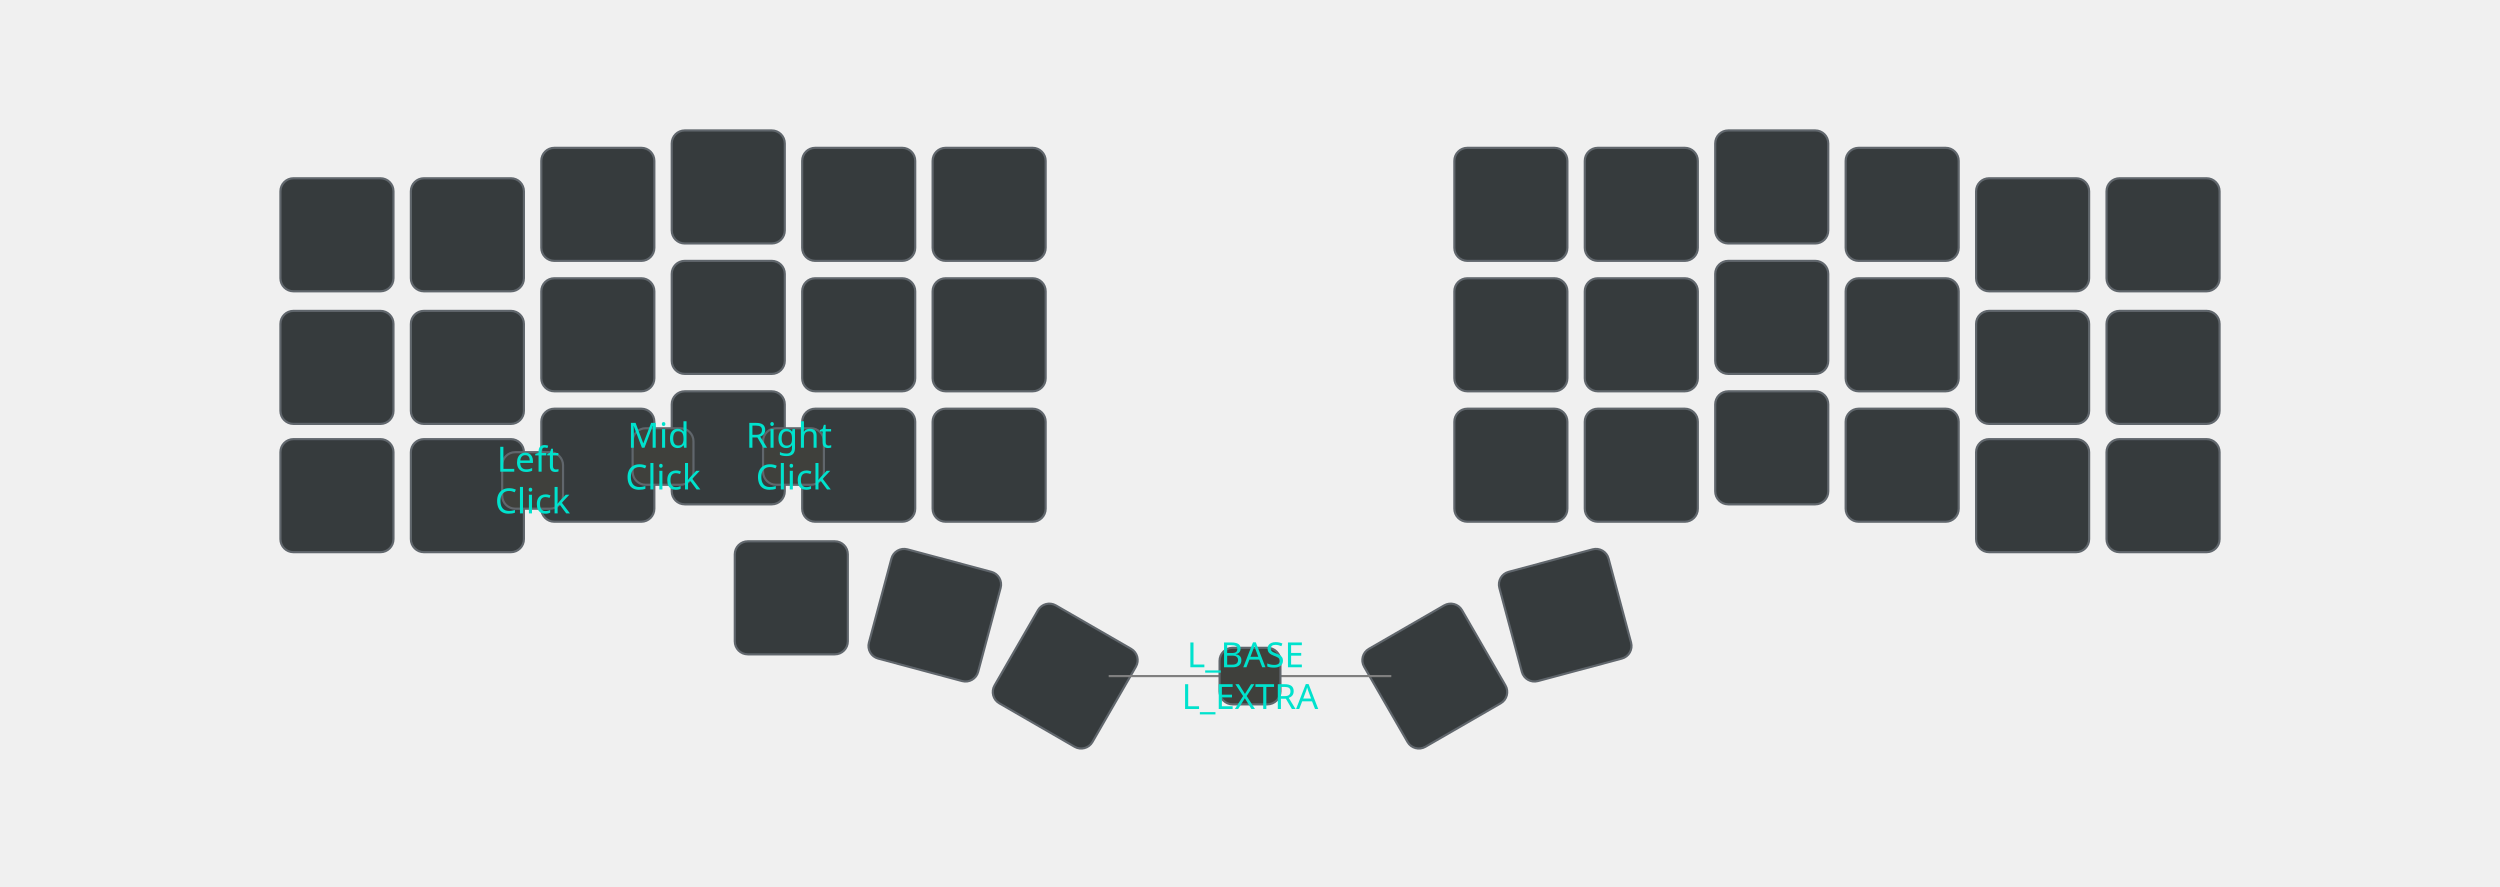
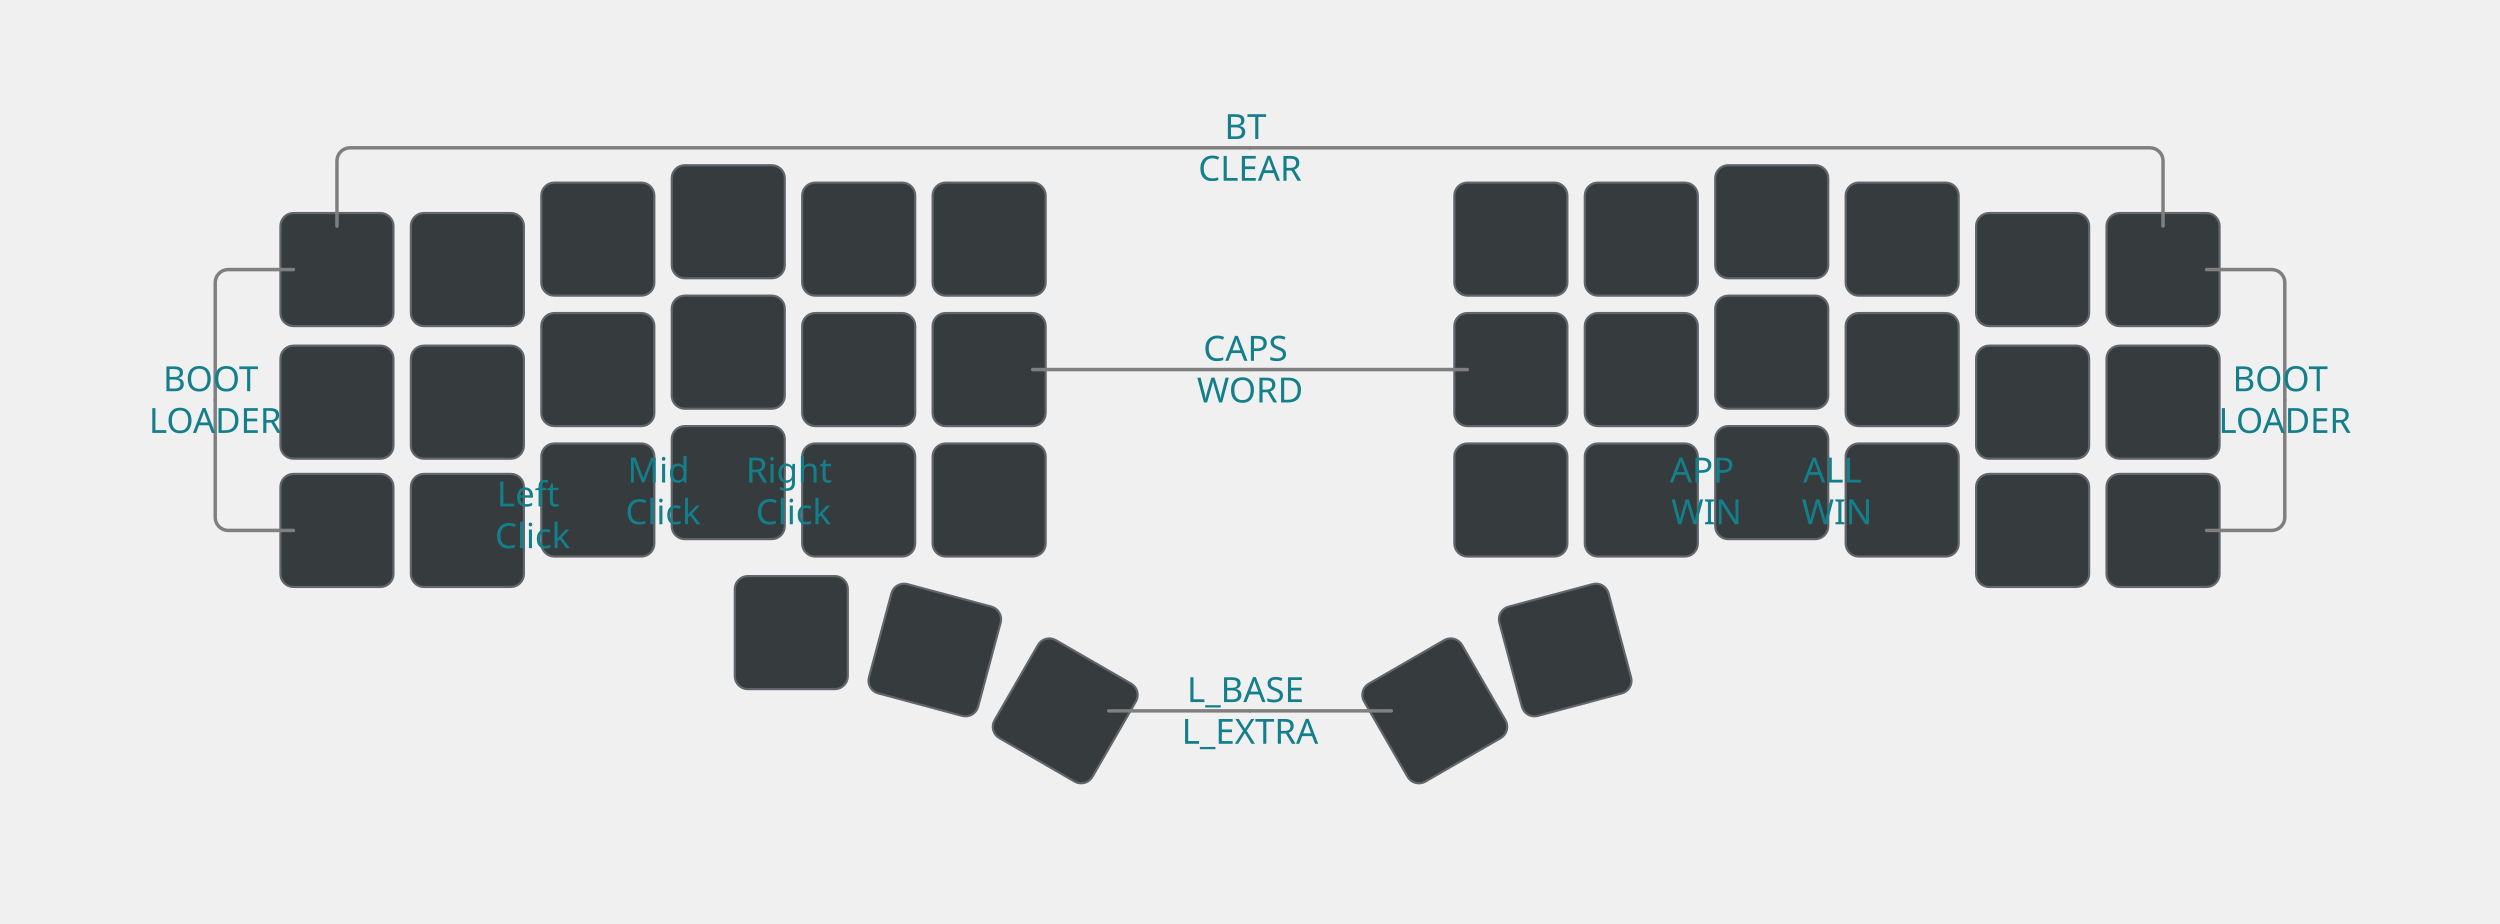
- <svg xmlns="http://www.w3.org/2000/svg" width="1150" height="408" viewBox="0 0 1150 408" class="keymap">
+ <svg xmlns="http://www.w3.org/2000/svg" width="1150" height="425" viewBox="0 0 1150 425" class="keymap">
  <style>/* inherit to force styles through use tags */
svg path {
    fill: inherit;
}

/* font and background color specifications */
svg.keymap {
    font-family: SFMono-Regular,Consolas,Liberation Mono,Menlo,monospace;
    font-size: 14px;
    font-kerning: normal;
    text-rendering: optimizeLegibility;
    fill: #24292e;
}

/* default key styling */
rect.key {
    fill: #f6f8fa;
}

rect.key, rect.combo {
    stroke: #c9cccf;
    stroke-width: 1;
}

/* default key side styling, only used is draw_key_sides is set */
rect.side {
    filter: brightness(90%);
}

/* color accent for combo boxes */
rect.combo, rect.combo-separate {
    fill: #cdf;
}

/* color accent for held keys */
rect.held, rect.combo.held {
    fill: #fdd;
}

/* color accent for ghost (optional) keys */
rect.ghost, rect.combo.ghost {
    stroke-dasharray: 4, 4;
    stroke-width: 2;
}

text {
    text-anchor: middle;
    dominant-baseline: middle;
}

/* styling for layer labels */
text.label {
    font-weight: bold;
    text-anchor: start;
    stroke: white;
    stroke-width: 4;
    paint-order: stroke;
}

/* styling for optional footer */
text.footer {
    text-anchor: end;
    dominant-baseline: auto;
    stroke: white;
    stroke-width: 4;
    paint-order: stroke;
}

/* styling for combo tap, and key non-tap label text */
text.combo, text.hold, text.shifted, text.left, text.right, text.tl, text.tr, text.bl, text.br {
    font-size: 11px;
}

text.hold, text.bl, text.br {
    text-anchor: middle;
    dominant-baseline: auto;
}

text.shifted, text.tl, text.tr {
    text-anchor: middle;
    dominant-baseline: hanging;
}

text.left, text.tl, text.bl {
    text-anchor: start;
}

text.right, text.tr, text.br {
    text-anchor: end;
}

text.layer-activator {
    text-decoration: underline;
}

/* styling for hold/shifted label text in combo box */
text.combo.hold, text.combo.shifted, text.combo.left, text.combo.right {
    font-size: 8px;
}

/* lighter symbol for transparent keys */
text.trans {
    fill: #7b7e81;
}

/* styling for combo dendrons */
path.combo {
    stroke-width: 1;
    stroke: gray;
    fill: none;
}

/* Start Tabler Icons Cleanup */
/* cannot use height/width with glyphs */
.icon-tabler &gt; path {
    fill: inherit;
    stroke: inherit;
    stroke-width: 2;
}
/* hide tabler's default box */
.icon-tabler &gt; path[stroke="none"][fill="none"] {
    visibility: hidden;
}
/* End Tabler Icons Cleanup */

svg.keymap { fill: #d1d6db; }
rect.key { fill: #3f4750; }
rect.key, rect.combo { stroke: #60666c; }
rect.combo, rect.combo-separate { fill: #1f3d7a; }
rect.held, rect.combo.held { fill: #854747; }
text.label, text.footer { stroke: black; }
text.trans { fill: #7e8184; }
path.combo { stroke: #7f7f7f; }

/* ── Hide Layer Names ───────────────────────────────────── */
text.label { display: none; }

/* ── Keycap Text Color ───────────────────────────────────── */
- text.tap { font-family: "JetBrainsMono Nerd Font"; fill: #00e2cd; font-size: 16px; }
+ text.tap { font-family: "JetBrainsMono Nerd Font"; fill: #137f8a; font-size: 16px; }
+ 
+ /* ── Combo Boxes: fill and border color ───────────────── */
+ rect.combo, rect.combo-separate {
+   fill: transparent;
+   stroke: #1d4d80;
+   stroke-width: 0;
+ }
+ 
+ /* ── Combo connector readability ───────────────────────── */
+ /* Round end-caps make dendrons visually enter the trigger keys. */
+ path.combo {
+   stroke-linecap: round;
+   stroke-width: 1.6;
+ }

/* ── Keycap Background Color ───────────────────────────────────── */
rect.key { fill: #363B3D; }
- 
- /* ── Combo Highlight Color ───────────────────────────────────── */
- rect.combo, rect.combo-separate { fill: #3f403c; }
</style>
  <g transform="translate(125, 0)" class="layer-COMBOS">
    <text x="0" y="28" class="label" id="COMBOS">COMBOS:</text>
-     <g transform="translate(0, 56)">
+     <g transform="translate(0, 72)">
      <g transform="translate(30, 52)" class="key keypos-0">
        <rect rx="6" ry="6" x="-26" y="-26" width="52" height="52" class="key" />
      </g>
      <g transform="translate(90, 52)" class="key keypos-1">
        <rect rx="6" ry="6" x="-26" y="-26" width="52" height="52" class="key" />
      </g>
      <g transform="translate(150, 38)" class="key keypos-2">
        <rect rx="6" ry="6" x="-26" y="-26" width="52" height="52" class="key" />
      </g>
      <g transform="translate(210, 30)" class="key keypos-3">
        <rect rx="6" ry="6" x="-26" y="-26" width="52" height="52" class="key" />
      </g>
      <g transform="translate(270, 38)" class="key keypos-4">
        <rect rx="6" ry="6" x="-26" y="-26" width="52" height="52" class="key" />
      </g>
      <g transform="translate(330, 38)" class="key keypos-5">
        <rect rx="6" ry="6" x="-26" y="-26" width="52" height="52" class="key" />
      </g>
      <g transform="translate(570, 38)" class="key keypos-6">
        <rect rx="6" ry="6" x="-26" y="-26" width="52" height="52" class="key" />
      </g>
      <g transform="translate(630, 38)" class="key keypos-7">
        <rect rx="6" ry="6" x="-26" y="-26" width="52" height="52" class="key" />
      </g>
      <g transform="translate(690, 30)" class="key keypos-8">
        <rect rx="6" ry="6" x="-26" y="-26" width="52" height="52" class="key" />
      </g>
      <g transform="translate(750, 38)" class="key keypos-9">
        <rect rx="6" ry="6" x="-26" y="-26" width="52" height="52" class="key" />
      </g>
      <g transform="translate(810, 52)" class="key keypos-10">
        <rect rx="6" ry="6" x="-26" y="-26" width="52" height="52" class="key" />
      </g>
      <g transform="translate(870, 52)" class="key keypos-11">
        <rect rx="6" ry="6" x="-26" y="-26" width="52" height="52" class="key" />
      </g>
      <g transform="translate(30, 113)" class="key keypos-12">
        <rect rx="6" ry="6" x="-26" y="-26" width="52" height="52" class="key" />
      </g>
      <g transform="translate(90, 113)" class="key keypos-13">
        <rect rx="6" ry="6" x="-26" y="-26" width="52" height="52" class="key" />
      </g>
      <g transform="translate(150, 98)" class="key keypos-14">
        <rect rx="6" ry="6" x="-26" y="-26" width="52" height="52" class="key" />
      </g>
      <g transform="translate(210, 90)" class="key keypos-15">
        <rect rx="6" ry="6" x="-26" y="-26" width="52" height="52" class="key" />
      </g>
      <g transform="translate(270, 98)" class="key keypos-16">
        <rect rx="6" ry="6" x="-26" y="-26" width="52" height="52" class="key" />
      </g>
      <g transform="translate(330, 98)" class="key keypos-17">
        <rect rx="6" ry="6" x="-26" y="-26" width="52" height="52" class="key" />
      </g>
      <g transform="translate(570, 98)" class="key keypos-18">
        <rect rx="6" ry="6" x="-26" y="-26" width="52" height="52" class="key" />
      </g>
      <g transform="translate(630, 98)" class="key keypos-19">
        <rect rx="6" ry="6" x="-26" y="-26" width="52" height="52" class="key" />
      </g>
      <g transform="translate(690, 90)" class="key keypos-20">
        <rect rx="6" ry="6" x="-26" y="-26" width="52" height="52" class="key" />
      </g>
      <g transform="translate(750, 98)" class="key keypos-21">
        <rect rx="6" ry="6" x="-26" y="-26" width="52" height="52" class="key" />
      </g>
      <g transform="translate(810, 113)" class="key keypos-22">
        <rect rx="6" ry="6" x="-26" y="-26" width="52" height="52" class="key" />
      </g>
      <g transform="translate(870, 113)" class="key keypos-23">
        <rect rx="6" ry="6" x="-26" y="-26" width="52" height="52" class="key" />
      </g>
      <g transform="translate(30, 172)" class="key keypos-24">
        <rect rx="6" ry="6" x="-26" y="-26" width="52" height="52" class="key" />
      </g>
      <g transform="translate(90, 172)" class="key keypos-25">
        <rect rx="6" ry="6" x="-26" y="-26" width="52" height="52" class="key" />
      </g>
      <g transform="translate(150, 158)" class="key keypos-26">
        <rect rx="6" ry="6" x="-26" y="-26" width="52" height="52" class="key" />
      </g>
      <g transform="translate(210, 150)" class="key keypos-27">
        <rect rx="6" ry="6" x="-26" y="-26" width="52" height="52" class="key" />
      </g>
      <g transform="translate(270, 158)" class="key keypos-28">
        <rect rx="6" ry="6" x="-26" y="-26" width="52" height="52" class="key" />
      </g>
      <g transform="translate(330, 158)" class="key keypos-29">
        <rect rx="6" ry="6" x="-26" y="-26" width="52" height="52" class="key" />
      </g>
      <g transform="translate(570, 158)" class="key keypos-30">
        <rect rx="6" ry="6" x="-26" y="-26" width="52" height="52" class="key" />
      </g>
      <g transform="translate(630, 158)" class="key keypos-31">
        <rect rx="6" ry="6" x="-26" y="-26" width="52" height="52" class="key" />
      </g>
      <g transform="translate(690, 150)" class="key keypos-32">
        <rect rx="6" ry="6" x="-26" y="-26" width="52" height="52" class="key" />
      </g>
      <g transform="translate(750, 158)" class="key keypos-33">
        <rect rx="6" ry="6" x="-26" y="-26" width="52" height="52" class="key" />
      </g>
      <g transform="translate(810, 172)" class="key keypos-34">
        <rect rx="6" ry="6" x="-26" y="-26" width="52" height="52" class="key" />
      </g>
      <g transform="translate(870, 172)" class="key keypos-35">
        <rect rx="6" ry="6" x="-26" y="-26" width="52" height="52" class="key" />
      </g>
      <g transform="translate(239, 219)" class="key keypos-36">
        <rect rx="6" ry="6" x="-26" y="-26" width="52" height="52" class="key" />
      </g>
      <g transform="translate(305, 227) rotate(15.0)" class="key keypos-37">
        <rect rx="6" ry="6" x="-26" y="-26" width="52" height="52" class="key" />
      </g>
      <g transform="translate(365, 255) rotate(30.0)" class="key keypos-38">
        <rect rx="6" ry="6" x="-26" y="-26" width="52" height="52" class="key" />
      </g>
      <g transform="translate(535, 255) rotate(-30.0)" class="key keypos-39">
        <rect rx="6" ry="6" x="-26" y="-26" width="52" height="52" class="key" />
      </g>
      <g transform="translate(595, 227) rotate(-15.0)" class="key keypos-40">
        <rect rx="6" ry="6" x="-26" y="-26" width="52" height="52" class="key" />
      </g>
      <g class="combo combopos-0">
+         <path d="M450,98 l-100,0" class="combo" />
+         <path d="M450,98 l100,0" class="combo" />
+         <rect rx="6" ry="6" x="436" y="85" width="28" height="26" class="combo" />
+         <text x="450" y="98" class="combo tap">
+           <tspan x="450" dy="-0.6em">CAPS</tspan>
+           <tspan x="450" dy="1.2em">WORD</tspan>
+         </text>
+       </g>
+       <g class="combo combopos-1">
        <path d="M450,255 l-65,0" class="combo" />
        <path d="M450,255 l65,0" class="combo" />
        <rect rx="6" ry="6" x="436" y="242" width="28" height="26" class="combo" />
        <text x="450" y="255" class="combo tap">
          <tspan x="450" dy="-0.6em">L_BASE</tspan>
          <tspan x="450" dy="1.2em">L_EXTRA</tspan>
        </text>
      </g>
-       <g class="combo combopos-1">
+       <g class="combo combopos-2">
        <rect rx="6" ry="6" x="106" y="152" width="28" height="26" class="combo" />
        <text x="120" y="165" class="combo tap">
          <tspan x="120" dy="-0.6em">Left</tspan>
          <tspan x="120" dy="1.2em">Click</tspan>
        </text>
      </g>
-       <g class="combo combopos-2">
+       <g class="combo combopos-3">
        <rect rx="6" ry="6" x="166" y="141" width="28" height="26" class="combo" />
        <text x="180" y="154" class="combo tap">
          <tspan x="180" dy="-0.6em">Mid</tspan>
          <tspan x="180" dy="1.2em">Click</tspan>
        </text>
      </g>
-       <g class="combo combopos-3">
+       <g class="combo combopos-4">
        <rect rx="6" ry="6" x="226" y="141" width="28" height="26" class="combo" />
        <text x="240" y="154" class="combo tap">
          <tspan x="240" dy="-0.6em">Right</tspan>
          <tspan x="240" dy="1.2em">Click</tspan>
        </text>
      </g>
+       <g class="combo combopos-5">
+         <path d="M-26,112 v-54 a6.0,6.0 0 0 1 6.0,-6.0 h30" class="combo" />
+         <path d="M-26,112 v54 a6.0,6.0 0 0 0 6.0,6.0 h30" class="combo" />
+         <rect rx="6" ry="6" x="-40" y="100" width="28" height="26" class="combo" />
+         <text x="-26" y="112" class="combo tap">
+           <tspan x="-26" dy="-0.6em">BOOT</tspan>
+           <tspan x="-26" dy="1.2em">LOADER</tspan>
+         </text>
+       </g>
+       <g class="combo combopos-6">
+         <path d="M926,112 v-54 a6.0,6.0 0 0 0 -6.0,-6.0 h-30" class="combo" />
+         <path d="M926,112 v54 a6.0,6.0 0 0 1 -6.0,6.0 h-30" class="combo" />
+         <rect rx="6" ry="6" x="912" y="100" width="28" height="26" class="combo" />
+         <text x="926" y="112" class="combo tap">
+           <tspan x="926" dy="-0.6em">BOOT</tspan>
+           <tspan x="926" dy="1.2em">LOADER</tspan>
+         </text>
+       </g>
+       <g class="combo combopos-7">
+         <path d="M450,-4 h-414 a6.0,6.0 0 0 0 -6.0,6.0 v30" class="combo" />
+         <path d="M450,-4 h414 a6.0,6.0 0 0 1 6.0,6.0 v30" class="combo" />
+         <rect rx="6" ry="6" x="436" y="-16" width="28" height="26" class="combo" />
+         <text x="450" y="-4" class="combo tap">
+           <tspan x="450" dy="-0.6em">BT</tspan>
+           <tspan x="450" dy="1.2em">CLEAR</tspan>
+         </text>
+       </g>
+       <g class="combo combopos-8">
+         <rect rx="6" ry="6" x="706" y="141" width="28" height="26" class="combo" />
+         <text x="720" y="154" class="combo tap">
+           <tspan x="720" dy="-0.6em">ALL</tspan>
+           <tspan x="720" dy="1.2em">WIN</tspan>
+         </text>
+       </g>
+       <g class="combo combopos-9">
+         <rect rx="6" ry="6" x="646" y="141" width="28" height="26" class="combo" />
+         <text x="660" y="154" class="combo tap">
+           <tspan x="660" dy="-0.6em">APP</tspan>
+           <tspan x="660" dy="1.2em">WIN</tspan>
+         </text>
+       </g>
    </g>
  </g>
</svg>
